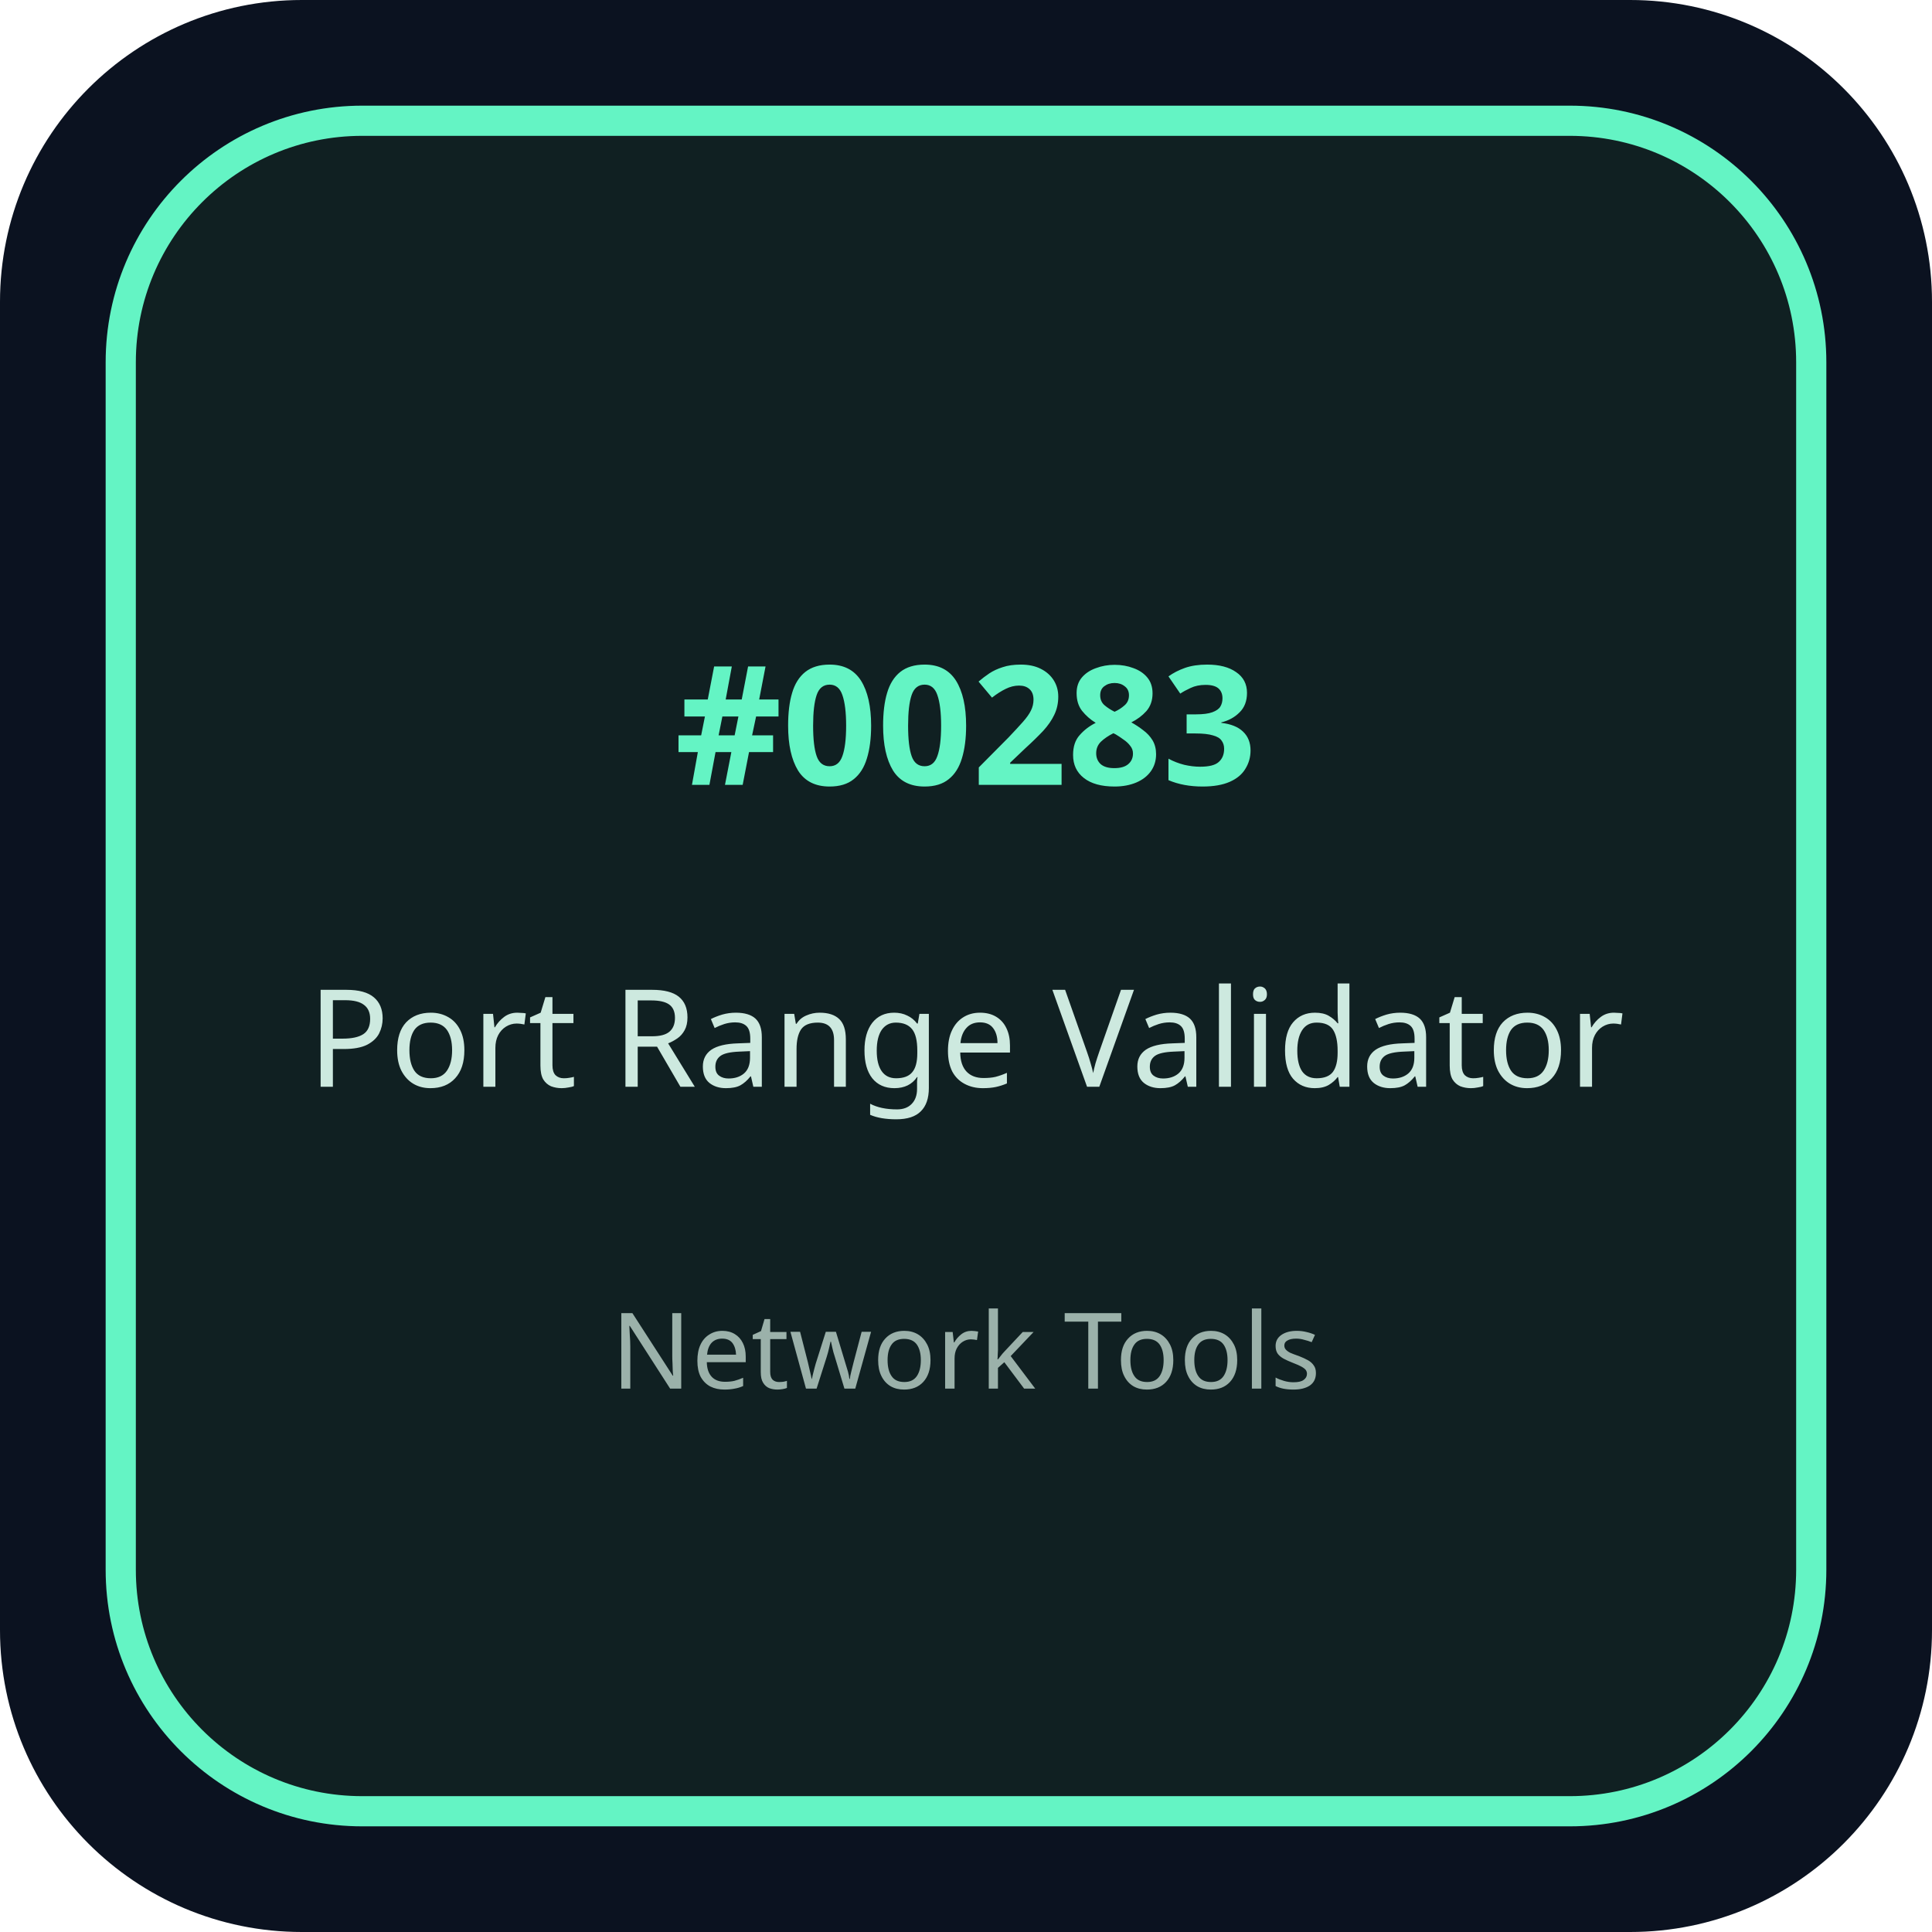
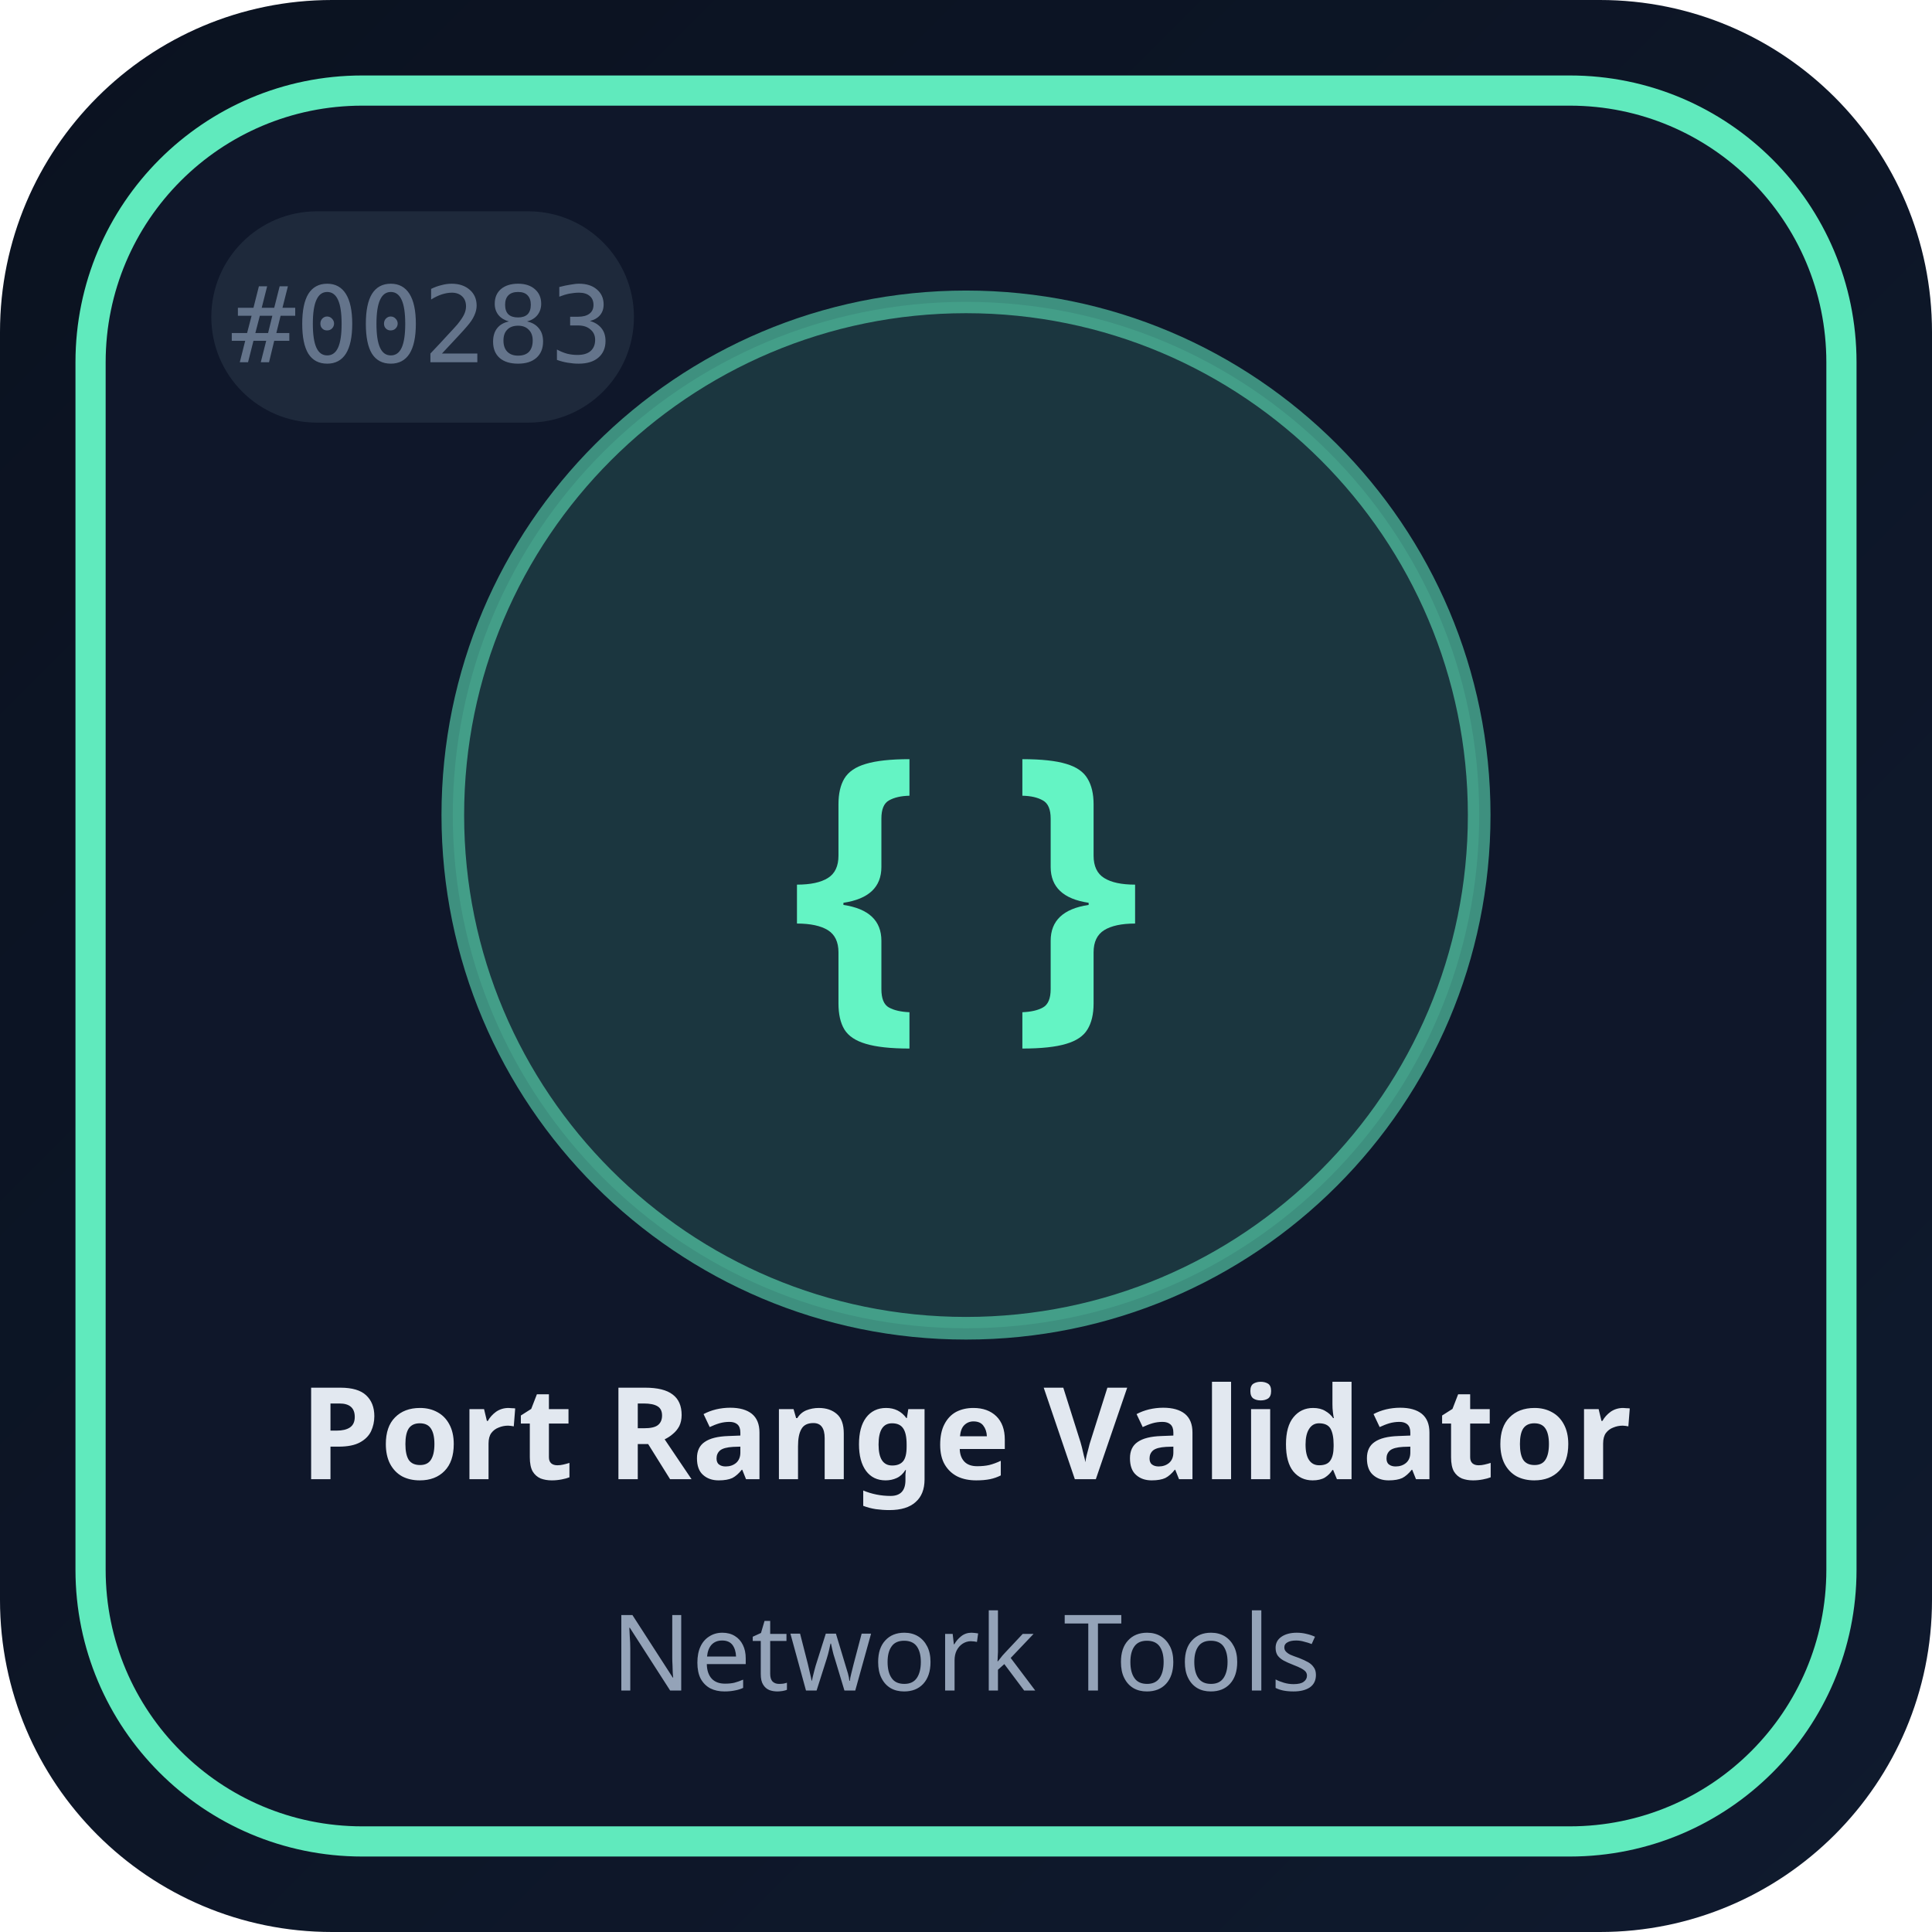
<svg xmlns="http://www.w3.org/2000/svg" width="128" height="128" viewBox="0 0 128 128" role="img" aria-labelledby="t d">
-   <rect width="128" height="128" rx="20" fill="#0b1220" />
-   <rect x="8" y="8" width="112" height="112" rx="16" fill="#102022" stroke="#64f4c4" stroke-width="2" />
-   <text x="64" y="52" text-anchor="middle" font-family="system-ui,sans-serif" font-size="11" fill="#64f4c4" font-weight="700">#00283</text>
-   <text x="64" y="72" text-anchor="middle" font-family="system-ui,sans-serif" font-size="9" fill="#cde9df">Port Range Validator</text>
-   <text x="64" y="92" text-anchor="middle" font-family="system-ui,sans-serif" font-size="7" fill="#9bb1aa">Network Tools</text>
+   <defs>
+     <linearGradient id="bg" x1="0" y1="0" x2="1" y2="1">
+       <stop offset="0%" stop-color="#0b1220" />
+       <stop offset="100%" stop-color="#0f1a2e" />
+     </linearGradient>
+   </defs>
+   <rect width="128" height="128" rx="22" fill="url(#bg)" />
+   <rect x="6" y="6" width="116" height="116" rx="18" fill="#0f172a" stroke="#64f4c4" stroke-width="2" opacity="0.95" />
+   <circle cx="64" cy="54" r="34" fill="#64f4c4" fill-opacity="0.14" stroke="#64f4c4" stroke-width="1.5" stroke-opacity="0.55" />
+   <text x="64" y="66" text-anchor="middle" font-family="system-ui,Segoe UI Emoji,sans-serif" font-size="22" fill="#64f4c4" font-weight="700">{ }</text>
+   <text x="64" y="98" text-anchor="middle" font-family="system-ui,sans-serif" font-size="8.5" fill="#e2e8f0" font-weight="600">Port Range Validator</text>
+   <text x="64" y="112" text-anchor="middle" font-family="system-ui,sans-serif" font-size="7" fill="#94a3b8">Network Tools</text>
+   <rect x="14" y="14" width="28" height="14" rx="7" fill="#1e293b" />
+   <text x="28" y="24" text-anchor="middle" font-family="ui-monospace,Consolas,monospace" font-size="7" fill="#64748b">#00283</text>
</svg>
